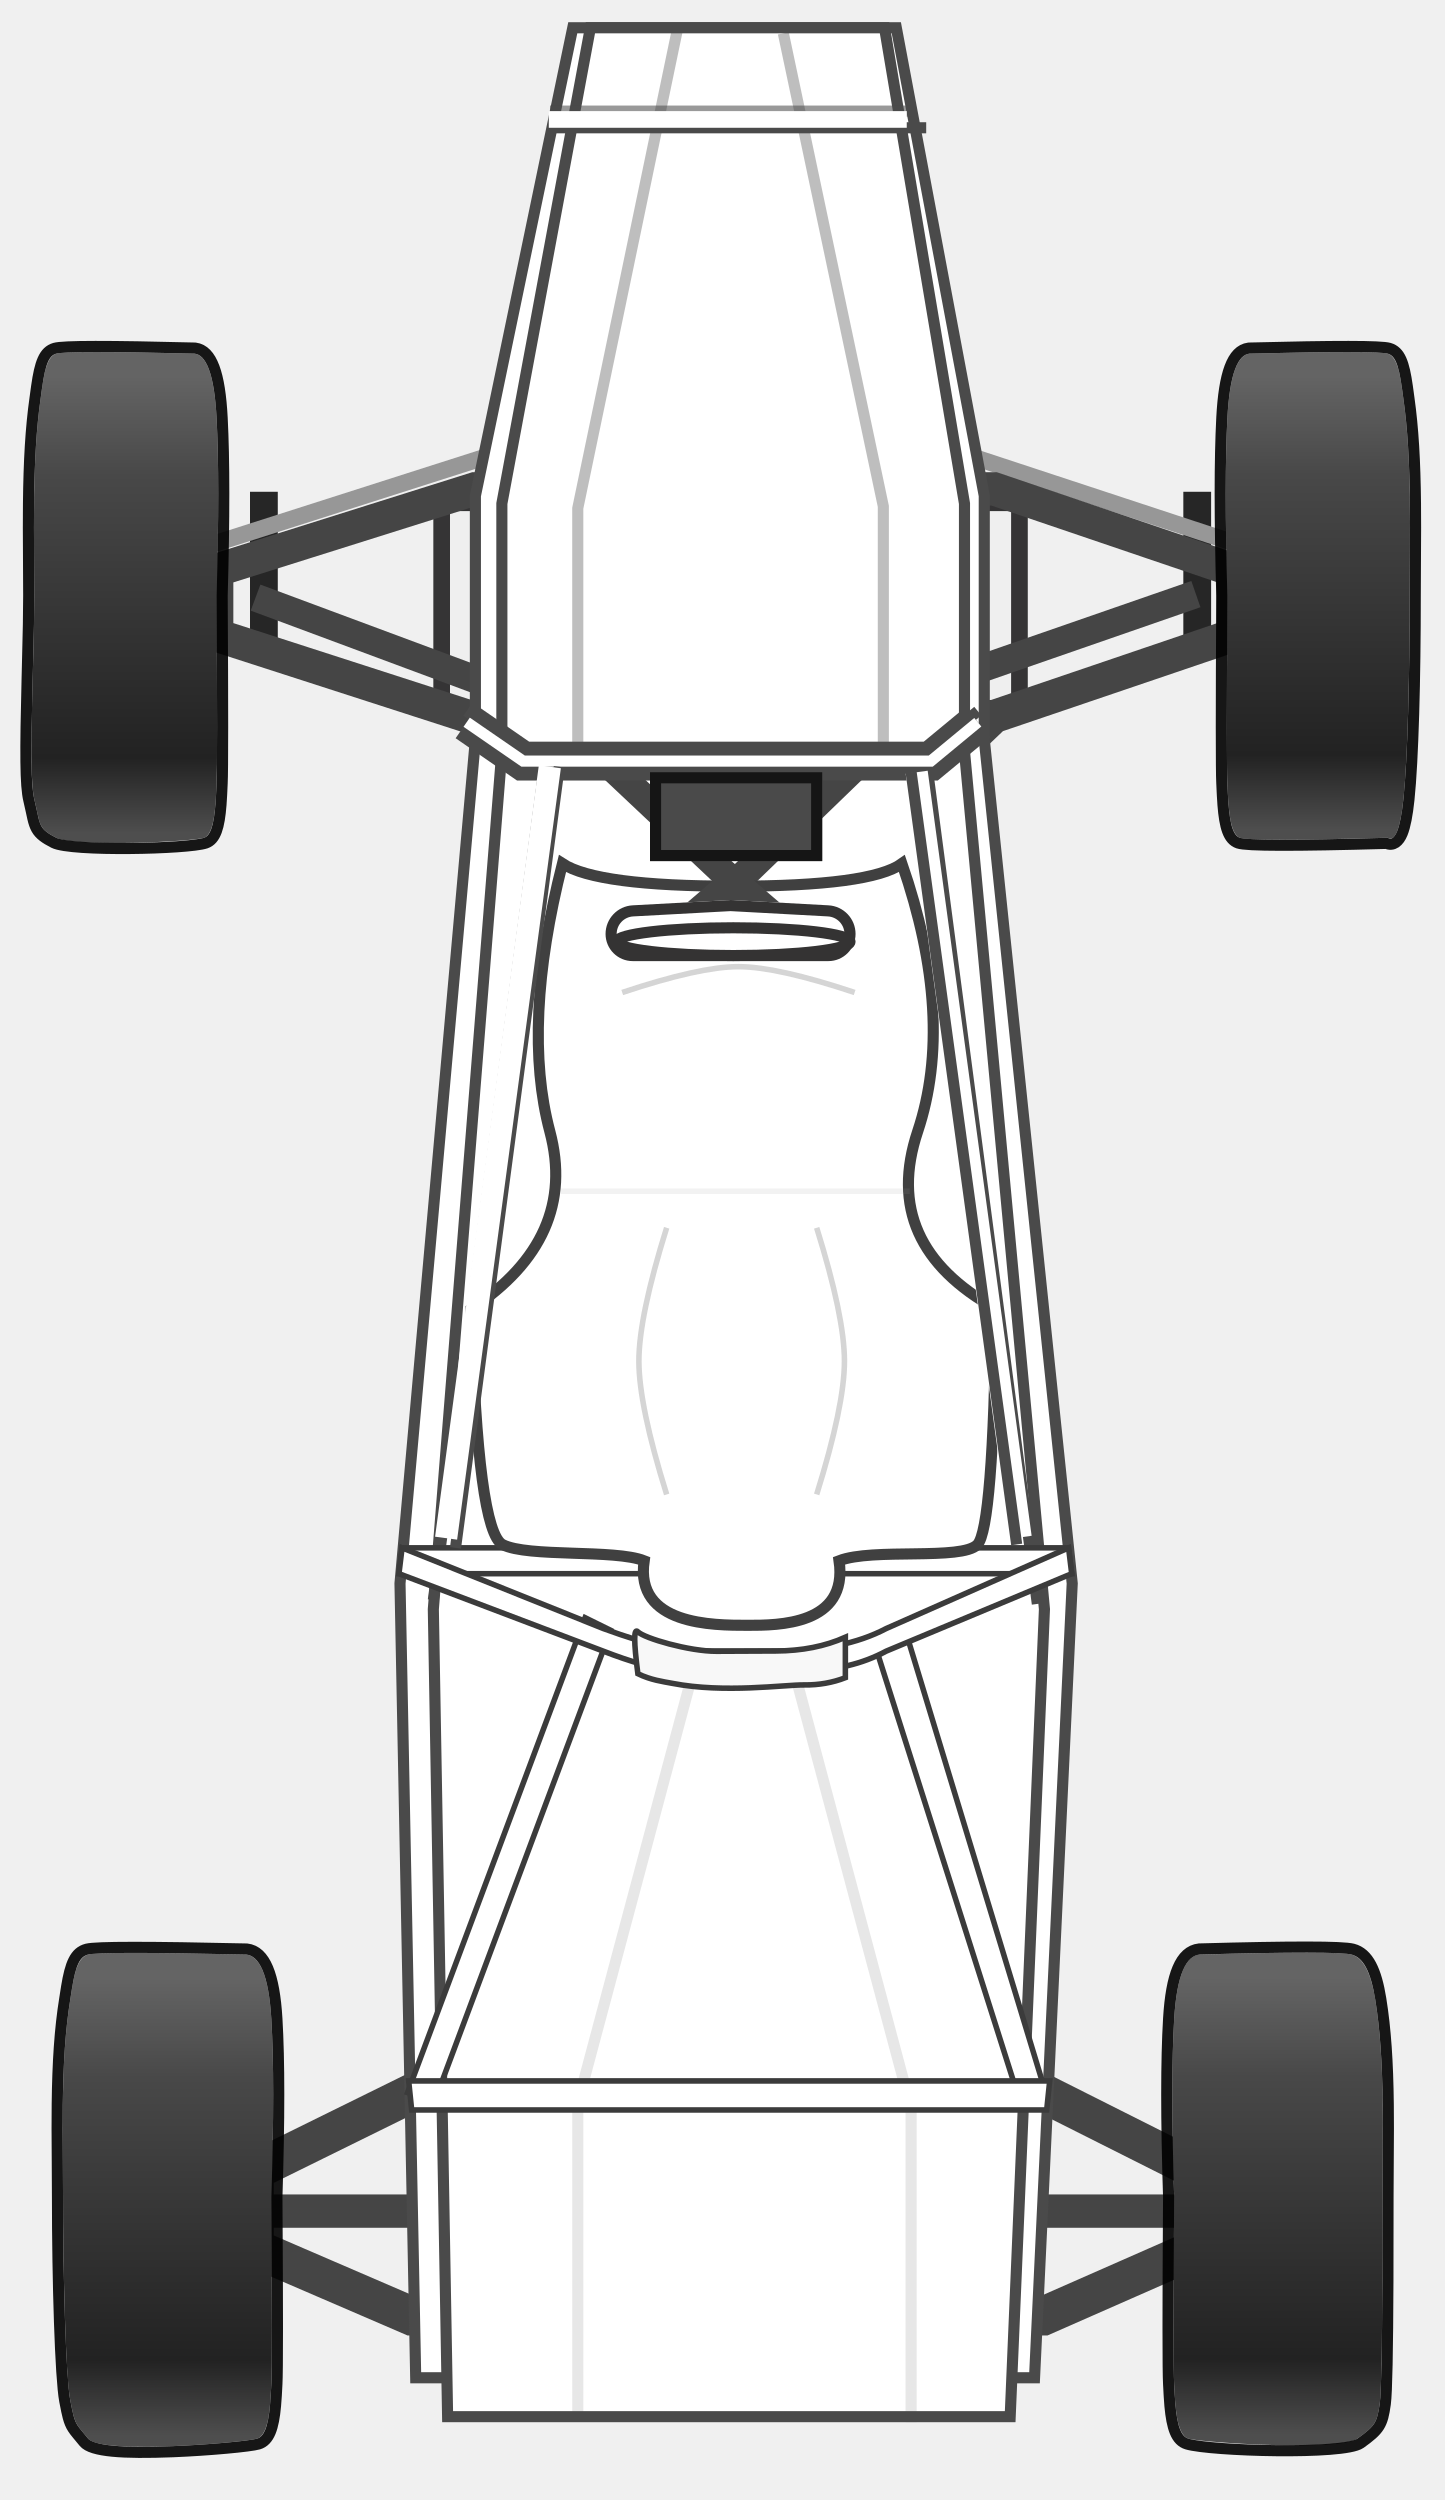
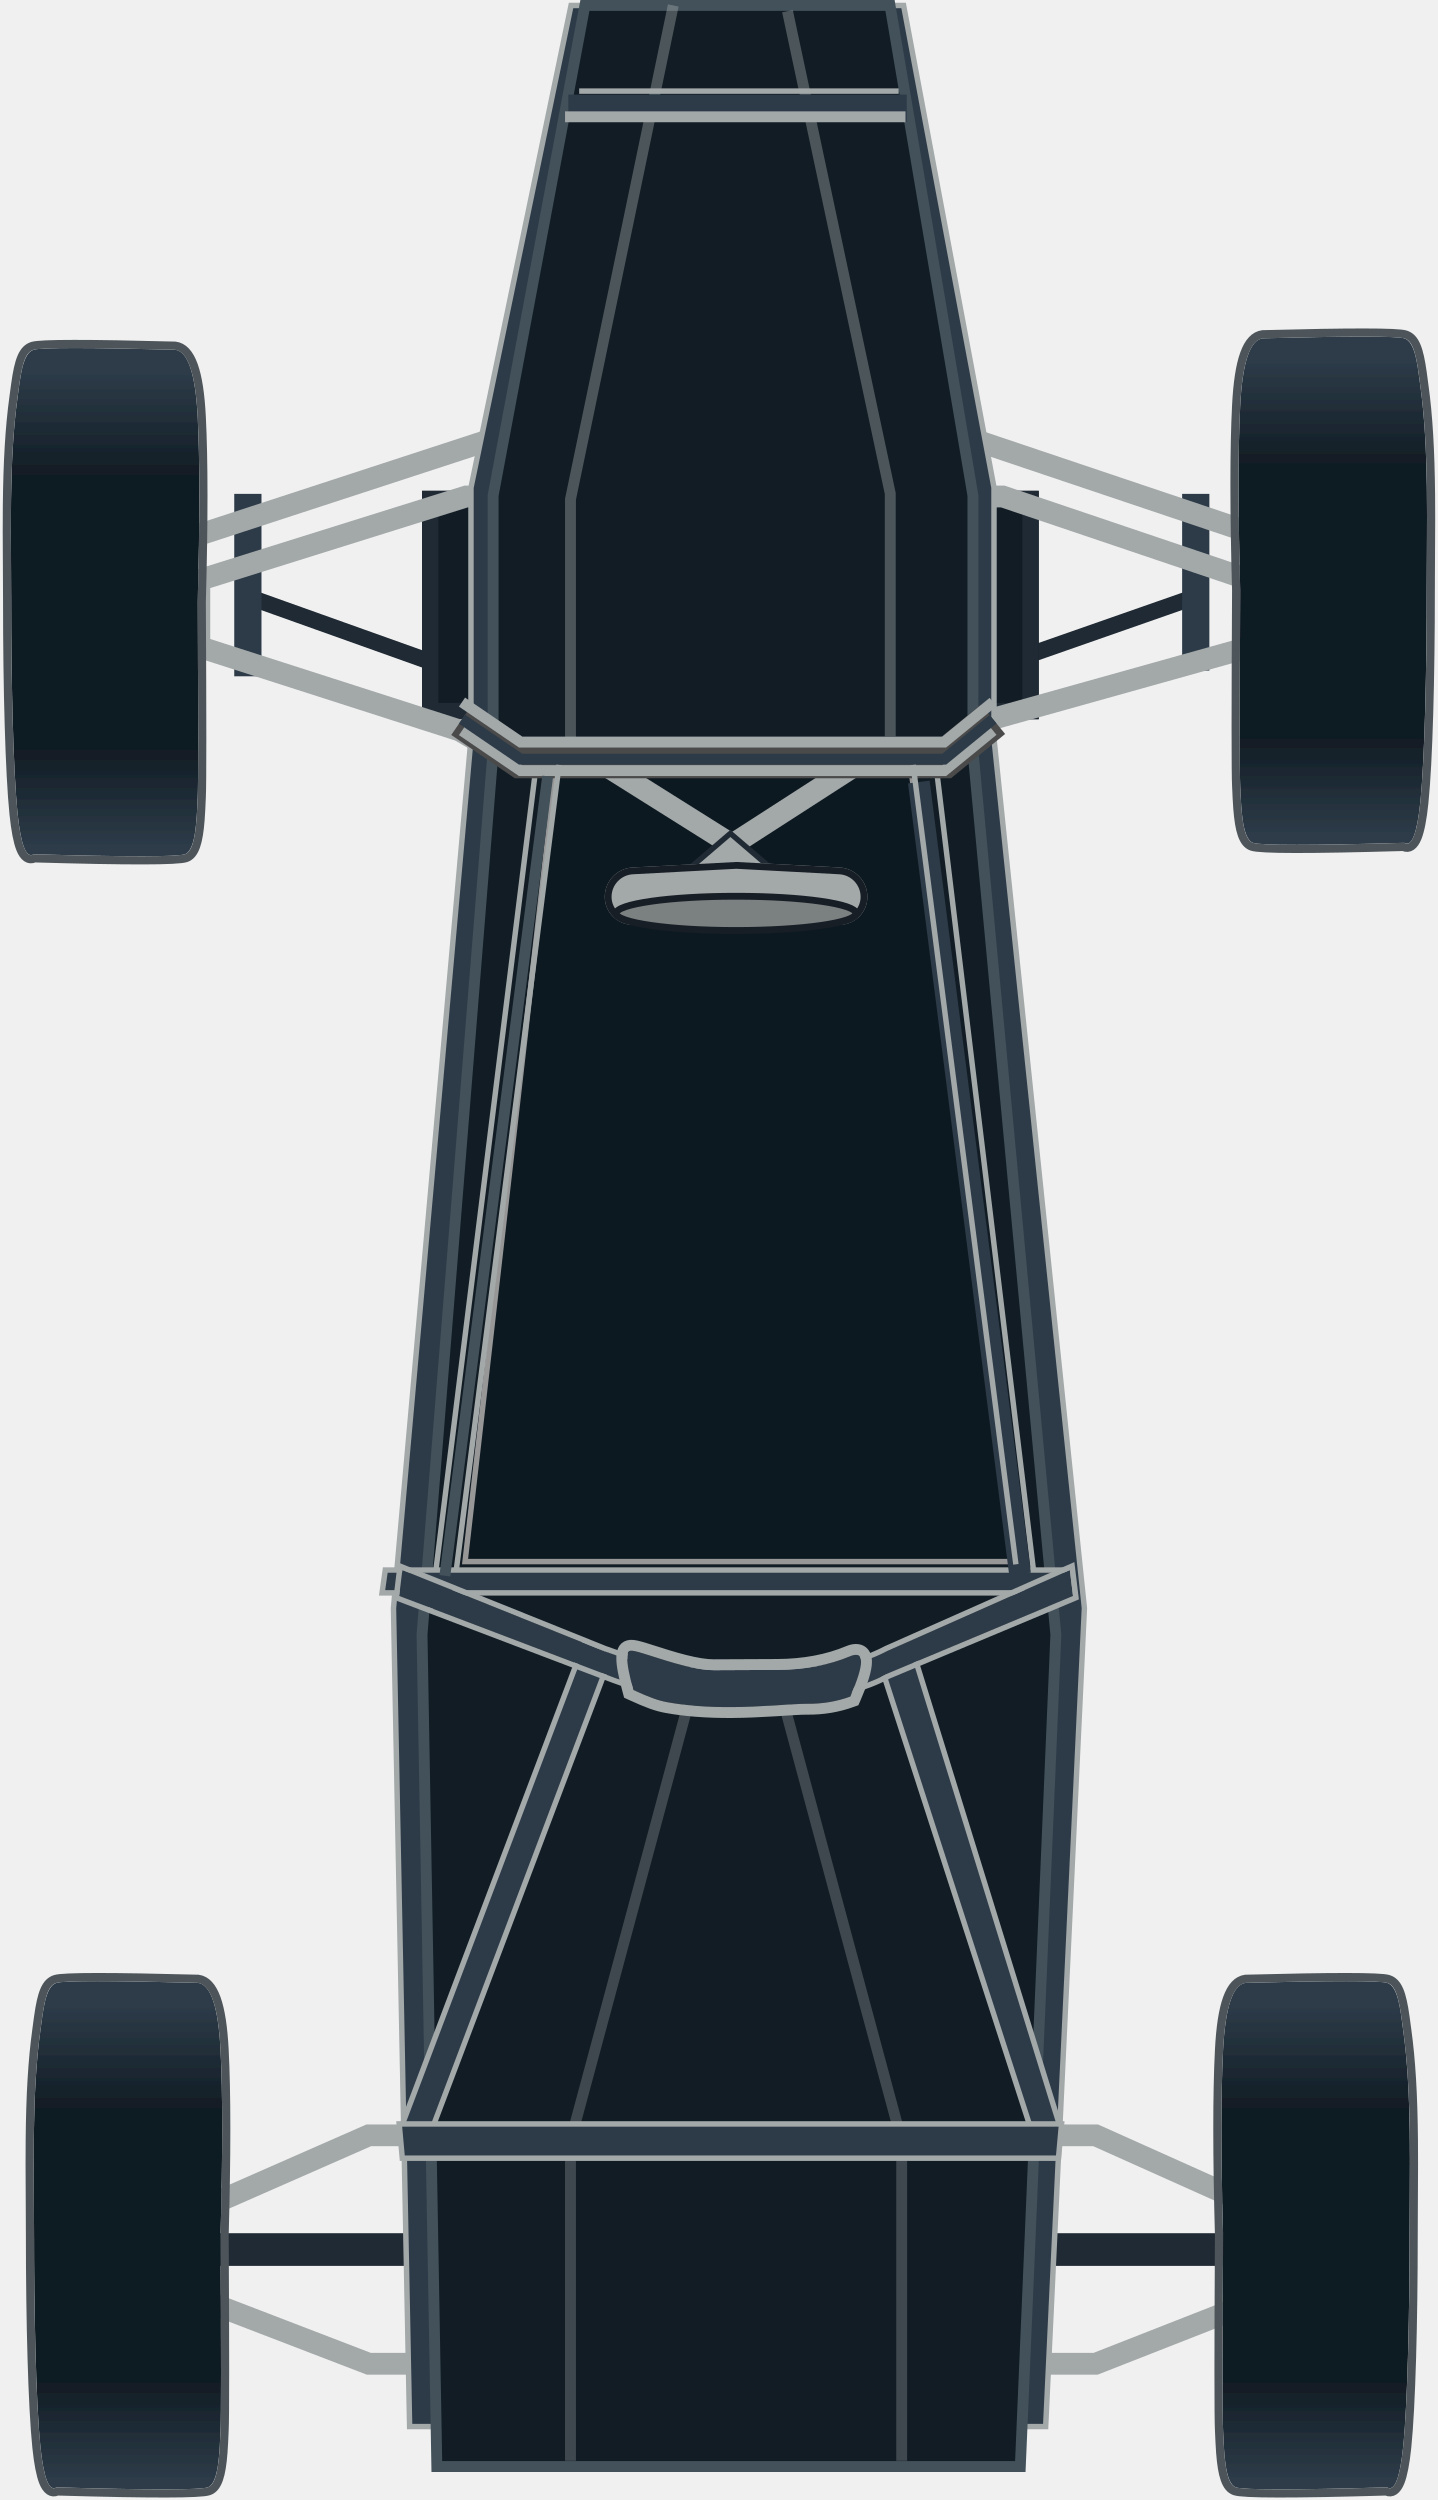
- <svg xmlns="http://www.w3.org/2000/svg" xmlns:xlink="http://www.w3.org/1999/xlink" width="260px" height="450px" viewBox="0 0 260 450" version="1.1">
+ <svg xmlns="http://www.w3.org/2000/svg" xmlns:xlink="http://www.w3.org/1999/xlink" width="264px" height="459px" viewBox="0 0 264 459" version="1.1">
  <defs>
-     <rect id="path-1" x="78" y="89" width="107" height="40" />
-     <rect id="path-2" x="117" y="139" width="31" height="16" />
+     <rect id="path-1" x="75.484" y="89.113" width="113.226" height="41.935" />
+     <polygon id="path-2" points="99.597 139.435 165.645 139.435 185.565 286.21 82.823 286.21 93.083 196.429" />
    <linearGradient x1="50%" y1="5.014%" x2="50%" y2="97.844%" id="linearGradient-3">
-       <stop stop-color="#646464" offset="0%" />
-       <stop stop-color="#484848" offset="21.837%" />
-       <stop stop-color="#222222" offset="83.46%" />
-       <stop stop-color="#4E4E4E" offset="100%" />
+       <stop stop-color="#2D3B48" offset="0%" />
+       <stop stop-color="#111C24" offset="21.837%" />
+       <stop stop-color="#111C24" offset="79.514%" />
+       <stop stop-color="#2D3B48" offset="100%" />
    </linearGradient>
-     <path d="M10.129,63.655 C8.13,64.241 7.765,68.492 7.3,71.788 C5.729,82.911 6.168,95.875 6.168,107.228 C6.168,118.815 5.036,139.181 6.168,143.829 C7.3,148.476 6.734,149.057 10.129,150.8 C13.524,152.543 34.685,151.498 36.725,150.8 C38.765,150.102 38.818,144.218 38.989,140.924 C39.103,138.728 39.103,127.495 38.989,107.228 C39.375,93.37 39.375,82.719 38.989,75.274 C38.602,67.83 37.282,63.957 35.028,63.655 C19.761,63.264 11.462,63.264 10.129,63.655 Z" id="path-4" />
-     <path d="M249.784,63.655 C251.783,64.241 252.148,68.492 252.614,71.788 C254.185,82.911 253.745,95.875 253.745,107.228 C253.745,118.815 253.47,135.695 252.614,143.829 C252.043,149.251 251.1,151.575 249.784,150.8 C233.413,151.266 224.548,151.266 223.188,150.8 C221.148,150.102 221.096,144.218 220.925,140.924 C220.811,138.728 220.811,127.495 220.925,107.228 C220.538,93.37 220.538,82.719 220.925,75.274 C221.311,67.83 222.632,63.957 224.886,63.655 C240.152,63.264 248.452,63.264 249.784,63.655 Z" id="path-5" />
-     <path d="M15.871,351.816 C13.587,352.402 13.17,356.653 12.638,359.95 C10.843,371.072 11.345,384.036 11.345,395.389 C11.345,406.976 11.752,427.342 12.638,431.99 C13.524,436.638 13.524,436.057 15.871,438.962 C18.217,441.866 43.951,439.652 46.257,438.962 C48.563,438.271 48.648,432.38 48.843,429.085 C48.973,426.889 48.973,415.657 48.843,395.389 C49.285,381.531 49.285,370.88 48.843,363.435 C48.401,355.991 46.893,352.118 44.317,351.816 C26.876,351.425 17.393,351.425 15.871,351.816 Z" id="path-6" />
-     <path d="M243.27,351.816 C245.94,352.502 247.019,356.653 247.551,359.95 C249.346,371.072 248.844,384.036 248.844,395.389 C248.844,406.976 248.844,429.085 248.362,432.571 C247.881,436.057 247.551,436.638 244.319,438.962 C241.086,441.285 216.262,439.659 213.932,438.962 C211.602,438.264 211.542,432.38 211.346,429.085 C211.216,426.889 211.216,415.657 211.346,395.389 C210.904,381.531 210.904,370.88 211.346,363.435 C211.788,355.991 213.296,352.118 215.872,351.816 C232.357,351.359 241.49,351.359 243.27,351.816 Z" id="path-7" />
-     <path d="M113.882,162.957 L131.5,162 L149.118,162.957 L149.118,162.957 C151.856,163.106 154,165.369 154,168.111 L154,168.111 L154,168.111 C154,170.811 151.811,173 149.111,173 L113.889,173 L113.889,173 C111.189,173 109,170.811 109,168.111 L109,168.111 L109,168.111 C109,165.369 111.144,163.106 113.882,162.957 Z" id="path-8" />
+     <path d="M255.809,61.118 C257.894,61.741 258.275,66.259 258.76,69.763 C260.399,81.584 259.941,95.364 259.941,107.43 C259.941,119.746 259.653,137.687 258.76,146.332 C258.165,152.095 257.182,154.565 255.809,153.742 C238.733,154.237 229.485,154.237 228.067,153.742 C225.939,153 225.884,146.746 225.706,143.245 C225.587,140.91 225.587,128.972 225.706,107.43 C225.302,92.701 225.302,81.38 225.706,73.468 C226.109,65.556 227.486,61.439 229.838,61.118 C245.762,60.703 254.419,60.703 255.809,61.118 Z" id="path-4" />
+     <filter x="-4.3%" y="-1.6%" width="108.7%" height="103.2%" filterUnits="objectBoundingBox" id="filter-5">
+       <feGaussianBlur stdDeviation="0" in="SourceGraphic" />
+     </filter>
+     <path d="M252.664,363.054 C254.749,363.677 255.13,368.194 255.615,371.698 C257.254,383.52 256.796,397.299 256.796,409.365 C256.796,421.681 256.508,439.623 255.615,448.267 C255.02,454.031 254.036,456.501 252.664,455.677 C235.588,456.172 226.34,456.172 224.922,455.677 C222.794,454.935 222.739,448.682 222.561,445.18 C222.442,442.846 222.442,430.907 222.561,409.365 C222.157,394.636 222.157,383.316 222.561,375.403 C222.964,367.491 224.341,363.375 226.692,363.054 C242.617,362.638 251.274,362.638 252.664,363.054 Z" id="path-6" />
+     <filter x="-4.3%" y="-1.6%" width="108.7%" height="103.2%" filterUnits="objectBoundingBox" id="filter-7">
+       <feGaussianBlur stdDeviation="0" in="SourceGraphic" />
+     </filter>
+     <path d="M30.406,63.215 C32.491,63.838 32.871,68.356 33.357,71.86 C34.996,83.681 34.538,97.46 34.538,109.527 C34.538,121.843 34.25,139.784 33.357,148.429 C32.762,154.192 31.778,156.662 30.406,155.839 C13.33,156.333 4.082,156.333 2.664,155.839 C0.536,155.097 0.481,148.843 0.303,145.341 C0.184,143.007 0.184,131.069 0.303,109.527 C-0.101,94.798 -0.101,83.477 0.303,75.565 C0.706,67.652 2.083,63.536 4.434,63.215 C20.359,62.799 29.016,62.799 30.406,63.215 Z" id="path-8" />
+     <filter x="-4.3%" y="-1.6%" width="108.7%" height="103.2%" filterUnits="objectBoundingBox" id="filter-9">
+       <feGaussianBlur stdDeviation="0" in="SourceGraphic" />
+     </filter>
+     <path d="M34.599,363.054 C36.685,363.677 37.065,368.194 37.551,371.698 C39.19,383.52 38.731,397.299 38.731,409.365 C38.731,421.681 38.444,439.623 37.551,448.267 C36.956,454.031 35.972,456.501 34.599,455.677 C17.523,456.172 8.276,456.172 6.857,455.677 C4.729,454.935 4.675,448.682 4.496,445.18 C4.377,442.846 4.377,430.907 4.496,409.365 C4.093,394.636 4.093,383.316 4.496,375.403 C4.899,367.491 6.277,363.375 8.628,363.054 C24.552,362.638 33.209,362.638 34.599,363.054 Z" id="path-10" />
+     <filter x="-4.3%" y="-1.6%" width="108.7%" height="103.2%" filterUnits="objectBoundingBox" id="filter-11">
+       <feGaussianBlur stdDeviation="0" in="SourceGraphic" />
+     </filter>
+     <path d="M71.868,287.258 L108.866,302.13 C113.322,303.757 116.712,304.802 119.038,305.264 C122.489,305.951 126.035,306.294 129.677,306.294 C140.66,306.294 134.752,306.294 140.66,306.294 C148.896,306.294 155.64,304.906 160.893,302.13 L194.422,287.258 L195,292.017 L160.893,306.294 C156.477,308.674 151.467,309.863 145.863,309.863 C142.171,309.863 131.118,310.896 121.584,309.863 C118.293,309.507 114.053,308.317 108.866,306.294 L71.29,292.017 L71.868,287.258 Z" id="path-12" />
+     <path d="M114.15,158.267 L133.145,157.258 L152.14,158.267 L152.14,158.267 C155.009,158.42 157.258,160.791 157.258,163.665 L157.258,163.665 L157.258,163.665 C157.258,166.496 154.963,168.79 152.133,168.79 L114.158,168.79 L114.158,168.79 C111.327,168.79 109.032,166.496 109.032,163.665 L109.032,163.665 L109.032,163.665 C109.032,160.791 111.281,158.42 114.15,158.267 Z" id="path-13" />
+     <path d="M129.092,305.648 C134.367,305.624 134.45,305.624 140.687,305.595 C145.682,305.572 150.157,304.742 154.113,303.082 C156.75,301.975 156.75,304.445 154.113,310.491 C151.607,311.406 148.963,311.843 146.18,311.812 C142.282,311.769 130.614,313.376 120.549,311.529 C118.62,311.185 116.82,310.439 114.274,309.274 C112.991,304.567 112.845,302.167 113.836,302.075 C115.323,301.935 123.818,305.672 129.092,305.648 Z" id="path-14" />
  </defs>
  <g id="Page-1" stroke="none" stroke-width="1" fill="none" fill-rule="evenodd">
-     <g id="Rectangle">
-       <use fill="#EFEFEF" fill-rule="evenodd" xlink:href="#path-1" />
-       <rect stroke="#353435" stroke-width="3" x="79.5" y="90.5" width="104" height="37" />
+     <g id="Car-Dark-II" transform="translate(2, 1)">
+       <polyline id="Path-3" stroke="#202A34" stroke-width="3" points="85.968 123.71 56.677 113.249 41.935 107.984" />
+       <path d="M177.177,122.661 L219.113,107.984 L177.177,122.661 Z" id="Path-3" stroke="#202A34" stroke-width="3" />
+       <g id="Rectangle">
+         <use fill="#111C24" fill-rule="evenodd" xlink:href="#path-1" />
+         <rect stroke="#202A34" stroke-width="3" x="76.984" y="90.613" width="110.226" height="38.935" />
+       </g>
+       <path d="M43.508,89.673 L43.508,123.169" id="Path-3" stroke="#2D3B48" stroke-width="5" />
+       <path d="M217.54,89.674 L217.54,122.12" id="Path-3" stroke="#2D3B48" stroke-width="5" />
+       <polyline id="Path-7" stroke="#A3A8A9" stroke-width="4" points="30.403 98.548 133.074 65 232.742 98.548" />
+       <polygon id="Path-2" stroke="#A3A8A9" stroke-width="4" points="34.597 105.504 83.569 90.161 182.111 90.161 227.5 105.504 227.5 117.777 180.065 131.048 174.347 140.484 94.916 140.484 82.375 133.12 34.597 117.777" />
+       <path d="M23.065,412.016 L232.742,412.016" id="Path-5" stroke="#202A34" stroke-width="6" />
+       <polygon id="Path-4" stroke="#A3A8A9" stroke-width="4" points="32.5 405.635 65.699 391.048 199.159 391.048 231.694 405.635 231.694 412.328 231.694 420.221 199.159 432.984 65.699 432.984 32.5 420.221 32.5 412.32" />
+       <polygon id="Path-6" stroke="#A3A8A9" fill="#2D3B48" points="102.845 0 84.469 88.529 84.469 110.341 84.469 134.664 70.242 294.266 73.206 444.516 189.983 444.516 197.097 294.266 189.793 224.032 189.353 219.805 180.499 134.664 180.499 88.529 163.901 0" />
+       <polygon id="Path-6" stroke="#42515A" stroke-width="2" fill="#111C24" points="105.392 0 88.535 89.991 88.535 136.887 75.484 299.124 78.203 451.855 185.329 451.855 191.855 299.124 176.629 136.887 176.629 89.991 161.403 0" />
+       <g id="Rectangle-6">
+         <use fill-opacity="0.3" fill="#06121B" fill-rule="evenodd" xlink:href="#path-2" />
+         <path stroke="#979797" stroke-width="1" d="M100.043,139.935 L83.383,285.71 L184.992,285.71 L165.208,139.935 L100.043,139.935 Z" />
+       </g>
+       <polyline id="Path" stroke="#A3A8A9" stroke-width="4" points="109.032 139.435 132.396 154.113 155.161 139.435" />
+       <polyline id="Path-12" stroke="#A3A8A9" stroke-width="2" opacity="0.409" points="121.613 0 102.742 90.655 102.742 136.29" />
+       <polyline id="Path-12" stroke="#A3A8A9" stroke-width="2" opacity="0.409" transform="translate(152.0161, 67.62097) scale(-1, 1) translate(-152.0161, -67.62097) " points="161.452 1.048 142.581 89.611 142.581 134.194" />
+       <polyline id="Path-12" stroke="#A3A8A9" stroke-width="2" opacity="0.313" points="124.758 310.323 102.742 392.07 102.742 450.806" />
+       <polyline id="Path-12" stroke="#A3A8A9" stroke-width="2" opacity="0.313" transform="translate(152.5403, 380.5645) scale(-1, 1) translate(-152.5403, -380.5645) " points="163.548 310.323 141.532 392.07 141.532 450.806" />
+       <path d="M104.839,18.871 L161.976,18.871" id="Line" stroke="#2D3B48" stroke-width="5" stroke-linecap="square" />
+       <path d="M104.839,15.726 L162.5,15.726" id="Line" stroke="#A3A8A9" stroke-linecap="square" />
+       <path d="M102.742,20.444 L163.25,20.444" id="Line" stroke="#A3A8A9" stroke-width="2" stroke-linecap="square" />
+       <path d="M169.839,139.435 L188.185,290.927" id="Path-9" stroke="#A3A8A9" />
+       <path d="M96.452,139.435 L77.056,295.121" id="Path-9" stroke="#A3A8A9" />
+       <polyline id="Path-8" stroke="#4A4A4A" stroke-width="7" points="82.823 131.048 93.589 138.387 171.35 138.387 180.323 131.048" />
+       <polyline id="Path-8" stroke="#A3A8A9" stroke-width="2" points="82.823 133.145 93.589 140.484 171.35 140.484 180.323 133.145" />
+       <polyline id="Path-8" stroke="#A3A8A9" stroke-width="2" points="82.823 127.903 93.589 135.242 171.35 135.242 180.323 127.903" />
+       <polyline id="Path-8" stroke="#2D3B48" stroke-width="2" points="82.823 131.048 93.589 138.387 171.35 138.387 180.323 131.048" />
+       <g id="Wheel" filter="url(#filter-5)">
+         <use fill="url(#linearGradient-3)" fill-rule="evenodd" xlink:href="#path-4" />
+         <path stroke="#4D555A" stroke-width="1.5" d="M255.633,154.497 C238.432,154.994 229.373,154.992 227.82,154.45 C226.154,153.869 225.493,151.53 225.176,147.411 C225.133,146.848 225.097,146.259 225.063,145.579 C225.05,145.315 225.037,145.046 225.022,144.71 C225.018,144.625 224.993,144.054 224.986,143.895 C224.975,143.656 224.966,143.462 224.957,143.283 C224.837,140.926 224.837,129 224.956,107.451 C224.552,92.704 224.552,81.365 224.957,73.43 C225.379,65.139 226.841,60.77 229.818,60.368 C245.954,59.947 254.511,59.947 256.024,60.399 C257.867,60.95 258.59,63.041 259.2,67.402 C259.235,67.651 259.269,67.908 259.312,68.231 C259.328,68.351 259.4,68.896 259.42,69.042 C259.451,69.279 259.478,69.475 259.503,69.66 C260.295,75.371 260.65,81.748 260.731,89.785 C260.762,92.873 260.756,95.404 260.72,100.798 C260.698,104.231 260.691,105.634 260.691,107.43 C260.691,123.173 260.286,138.864 259.507,146.409 C259.202,149.354 258.797,151.47 258.273,152.784 C257.672,154.293 256.735,155.013 255.633,154.497 Z" />
+       </g>
+       <g id="Wheel" filter="url(#filter-7)">
+         <use fill="url(#linearGradient-3)" fill-rule="evenodd" xlink:href="#path-6" />
+         <path stroke="#4D555A" stroke-width="1.5" d="M252.488,456.433 C235.287,456.929 226.227,456.927 224.675,456.386 C223.009,455.805 222.348,453.466 222.031,449.347 C221.988,448.783 221.952,448.194 221.918,447.515 C221.905,447.25 221.892,446.982 221.877,446.646 C221.873,446.561 221.848,445.99 221.841,445.83 C221.83,445.592 221.821,445.397 221.812,445.218 C221.691,442.862 221.691,430.935 221.811,409.386 C221.407,394.639 221.407,383.301 221.812,375.365 C222.234,367.074 223.696,362.706 226.673,362.304 C242.809,361.883 251.366,361.883 252.879,362.335 C254.722,362.886 255.445,364.976 256.055,369.337 C256.089,369.586 256.124,369.843 256.167,370.166 C256.183,370.287 256.255,370.831 256.275,370.978 C256.306,371.215 256.333,371.411 256.358,371.595 C257.15,377.307 257.505,383.683 257.586,391.72 C257.616,394.808 257.611,397.34 257.575,402.733 C257.553,406.166 257.546,407.57 257.546,409.365 C257.546,425.108 257.141,440.8 256.361,448.345 C256.057,451.29 255.651,453.405 255.128,454.72 C254.527,456.228 253.59,456.948 252.488,456.433 Z" />
+       </g>
+       <g id="Wheel" filter="url(#filter-9)" transform="translate(17.29839, 109.5565) scale(-1, 1) translate(-17.29839, -109.5565) ">
+         <use fill="url(#linearGradient-3)" fill-rule="evenodd" xlink:href="#path-8" />
+         <path stroke="#4D555A" stroke-width="1.5" d="M30.23,156.594 C13.029,157.09 3.969,157.088 2.417,156.547 C0.751,155.966 0.09,153.627 -0.227,149.508 C-0.27,148.945 -0.306,148.355 -0.34,147.676 C-0.353,147.412 -0.366,147.143 -0.381,146.807 C-0.385,146.722 -0.41,146.151 -0.417,145.992 C-0.428,145.753 -0.437,145.559 -0.446,145.38 C-0.567,143.023 -0.567,131.096 -0.447,109.547 C-0.851,94.8 -0.851,83.462 -0.446,75.527 C-0.024,67.236 1.438,62.867 4.415,62.465 C20.551,62.044 29.108,62.044 30.621,62.496 C32.463,63.047 33.187,65.137 33.797,69.499 C33.831,69.747 33.866,70.005 33.909,70.327 C33.925,70.448 33.997,70.993 34.016,71.139 C34.048,71.376 34.075,71.572 34.1,71.757 C34.892,77.468 35.247,83.845 35.328,91.882 C35.358,94.97 35.353,97.501 35.317,102.895 C35.295,106.328 35.288,107.731 35.288,109.527 C35.288,125.269 34.882,140.961 34.103,148.506 C33.799,151.451 33.393,153.567 32.87,154.881 C32.269,156.39 31.332,157.109 30.23,156.594 Z" />
+       </g>
+       <g id="Wheel" filter="url(#filter-11)" transform="translate(21.49194, 409.3952) scale(-1, 1) translate(-21.49194, -409.3952) ">
+         <use fill="url(#linearGradient-3)" fill-rule="evenodd" xlink:href="#path-10" />
+         <path stroke="#4D555A" stroke-width="1.5" d="M34.424,456.433 C17.222,456.929 8.163,456.927 6.61,456.386 C4.945,455.805 4.283,453.466 3.967,449.347 C3.923,448.783 3.887,448.194 3.853,447.515 C3.84,447.25 3.828,446.982 3.813,446.646 C3.809,446.561 3.783,445.99 3.776,445.83 C3.765,445.592 3.756,445.397 3.747,445.218 C3.627,442.862 3.627,430.935 3.746,409.386 C3.342,394.639 3.342,383.301 3.747,375.365 C4.17,367.074 5.631,362.706 8.608,362.304 C24.745,361.883 33.301,361.883 34.814,362.335 C36.657,362.886 37.38,364.976 37.99,369.337 C38.025,369.586 38.06,369.843 38.103,370.166 C38.119,370.287 38.191,370.831 38.21,370.978 C38.242,371.215 38.268,371.411 38.294,371.595 C39.086,377.307 39.441,383.683 39.521,391.72 C39.552,394.808 39.546,397.34 39.511,402.733 C39.488,406.166 39.481,407.57 39.481,409.365 C39.481,425.108 39.076,440.8 38.297,448.345 C37.993,451.29 37.587,453.405 37.063,454.72 C36.463,456.228 35.525,456.948 34.424,456.433 Z" />
+       </g>
+       <polygon id="Path-10" stroke="#A3A8A9" fill="#2D3B48" points="110.081 303.272 76.493 392.097 71.29 390.55 105.195 300.887" />
+       <polygon id="Path-10" stroke="#A3A8A9" fill="#2D3B48" points="159.355 303.702 187.992 392.097 192.903 390.353 165.198 300.887" />
+       <polygon id="Path-10" stroke="#A3A8A9" fill="#2D3B48" points="192.335 395.242 71.859 395.242 71.29 388.952 192.903 388.952" />
+       <path d="" id="Path-13" stroke="#979797" />
+       <polygon id="Path-10" stroke="#A3A8A9" fill="#2D3B48" points="68.738 287.258 194.407 287.258 195 291.452 68.145 291.452" />
+       <g id="Path-10">
+         <use fill="#2D3B48" fill-rule="evenodd" xlink:href="#path-12" />
+         <path stroke="#A3A8A9" stroke-width="1" d="M72.055,286.794 L109.037,301.66 C113.471,303.279 116.84,304.317 119.135,304.774 C122.554,305.454 126.067,305.794 129.677,305.794 L140.66,305.794 C148.82,305.794 155.486,304.422 160.69,301.673 L194.837,286.527 L195.542,292.332 L195.193,292.478 L161.13,306.734 C156.639,309.154 151.547,310.363 145.863,310.363 C145.31,310.363 144.571,310.386 143.466,310.435 C142.918,310.459 140.607,310.568 140.069,310.593 C134.71,310.835 130.657,310.902 126.543,310.727 C124.778,310.652 123.107,310.531 121.53,310.361 C118.188,309.999 113.909,308.798 108.688,306.762 L70.747,292.345 L71.451,286.551 L72.055,286.794 Z" />
+       </g>
+       <path d="M166.694,142.581 L185.279,288" id="Path-9" stroke="#2D3B48" stroke-width="4" />
+       <path d="M165.645,139.435 L184.516,286.21" id="Path-9" stroke="#A3A8A9" />
+       <path d="M100.645,139.435 L81.774,287.258" id="Path-9" stroke="#A3A8A9" />
+       <path d="M98.548,141.532 L79.677,288.306" id="Path-9" stroke="#42515A" stroke-width="2" />
+       <polygon id="Triangle" stroke="#202A34" fill="#A3A8A9" points="132.097 152.016 139.435 158.306 124.758 158.306" />
+       <g id="Rectangle-3">
+         <use fill="#A3A8A9" fill-rule="evenodd" xlink:href="#path-13" />
+         <path stroke="#171E25" stroke-width="1.25" d="M114.184,158.892 C111.646,159.026 109.657,161.123 109.657,163.665 C109.657,166.15 111.672,168.165 114.158,168.165 L152.133,168.165 C154.618,168.165 156.633,166.15 156.633,163.665 C156.633,161.123 154.644,159.026 152.107,158.892 L133.178,157.882 L114.184,158.892 Z" />
+       </g>
+       <ellipse id="Oval" stroke="#171E25" stroke-width="1.25" fill="#7B8081" cx="133.145" cy="166.694" rx="22.016" ry="3.145" />
+       <g id="Combined-Shape">
+         <use fill="#2D3B48" fill-rule="evenodd" xlink:href="#path-14" />
+         <path stroke="#A3A8A9" stroke-width="2" d="M129.088,304.648 L140.683,304.595 C145.568,304.573 149.91,303.762 153.726,302.16 C155.655,301.35 157.091,302.092 157.091,304.104 C157.091,305.519 156.401,307.747 155.03,310.891 L154.858,311.284 L154.456,311.43 C151.841,312.385 149.077,312.845 146.169,312.812 C145.619,312.806 144.875,312.834 143.778,312.898 C143.161,312.933 140.675,313.093 140.342,313.114 C134.502,313.474 130.178,313.547 125.728,313.196 C123.844,313.047 122.057,312.822 120.373,312.513 C118.539,312.186 116.927,311.587 113.858,310.184 L113.433,309.989 L113.309,309.537 C111.787,303.951 111.624,301.277 113.743,301.079 C114.277,301.029 115.025,301.203 116.446,301.636 C116.954,301.791 119.658,302.654 120.471,302.903 C121.669,303.271 122.72,303.57 123.717,303.821 C125.878,304.367 127.668,304.655 129.088,304.648 Z" />
+       </g>
    </g>
-     <path d="M47.5,88.519 L47.5,116" id="Path-3" stroke="#262626" stroke-width="5" />
-     <path d="M215.5,88.519 L215.5,116" id="Path-3" stroke="#262626" stroke-width="5" />
-     <polyline id="Path-7" stroke="#979797" stroke-width="3" points="35 99 131.917 68 226 99" />
-     <polygon id="Path-2" stroke="#454545" stroke-width="6" points="39 102.634 85.458 88 178.941 88 222 102.634 222 114.341 178.941 128.976 171.576 136 96.223 136 84.325 128.976 39 114.341" />
-     <path d="M86.715,122.714 L46,107.571" id="Path-3" stroke="#454545" stroke-width="5" />
-     <path d="M175.082,120.88 L215.259,106.937 L175.082,120.88 Z" id="Path-3" stroke="#454545" stroke-width="5" />
-     <polygon id="Path-4" stroke="#454545" stroke-width="7" points="45.779 390.741 74.073 376.798 187.814 376.798 215.542 390.741 215.542 397.139 215.542 404.684 187.814 416.885 74.073 416.885 45.779 404.684 45.779 397.132" />
-     <path d="M45,398 L215,398" id="Path-5" stroke="#454545" stroke-width="6" />
-     <polygon id="Path-6" stroke="#4A4A4A" stroke-width="2" fill="#FFFFFF" points="103.098 5 85.57 89.244 85.57 133.146 72 285.022 74.827 428 186.215 428 193 285.022 177.168 133.146 177.168 89.244 161.336 5" />
-     <polygon id="Path-6" stroke="#4A4A4A" stroke-width="2" fill="#FFFFFF" points="106.271 5 90.336 90.638 90.336 135.266 78 289.656 80.57 435 181.832 435 188 289.656 173.607 135.266 173.607 90.638 159.215 5" />
-     <polyline id="Path" stroke="#454545" stroke-width="5" fill="#FFFFFF" points="110 138 132.286 159 154 138" />
-     <polyline id="Path-12" stroke="#4A4A4A" stroke-width="2" opacity="0.356" points="122 5 104 91.471 104 135" />
-     <polyline id="Path-12" stroke="#4A4A4A" stroke-width="2" opacity="0.356" transform="translate(150, 70) scale(-1, 1) translate(-150, -70) " points="159 6 141 91.14 141 134" />
-     <polyline id="Path-12" stroke="#4A4A4A" stroke-width="2" opacity="0.133" points="125 300 104 378.556 104 435" />
-     <polyline id="Path-12" stroke="#4A4A4A" stroke-width="2" opacity="0.133" transform="translate(153.5, 368.5) scale(-1, 1) translate(-153.5, -368.5) " points="164 301 143 379.556 143 436" />
-     <path d="M100,23 L165.716,23" id="Line" stroke="#4A4A4A" stroke-width="2" stroke-linecap="square" />
-     <path d="M100,20 L163,20" id="Line" stroke-opacity="0.559" stroke="#4A4A4A" stroke-width="2" stroke-linecap="square" />
-     <path d="M100.284,21.5 L161.716,21.5" id="Line" stroke="#FFFFFF" stroke-width="3" stroke-linecap="square" />
-     <path d="M167,139 L186.722,288.708" id="Path-9" stroke="#4A4A4A" stroke-width="2" />
-     <path d="M98,138 L78,288" id="Path-9" stroke="#4A4A4A" stroke-width="2" />
-     <polyline id="Path-8" stroke="#4A4A4A" stroke-width="7" points="84 130 94.16 137 167.534 137 176 130" />
-     <polyline id="Path-8" stroke="#4A4A4A" stroke-width="2" points="84 132 94.16 139 167.534 139 176 132" />
-     <polyline id="Path-8" stroke="#4A4A4A" stroke-width="2" points="84 128 94.16 135 167.534 135 176 128" />
-     <polyline id="Path-8" stroke="#FFFFFF" stroke-width="2" points="84 130 94.16 137 167.534 137 176 130" />
-     <g id="Rectangle-2">
-       <use fill="#4A4A4A" fill-rule="evenodd" xlink:href="#path-2" />
-       <rect stroke-opacity="0.714" stroke="#000000" stroke-width="2" x="118" y="140" width="29" height="14" />
-     </g>
-     <g id="Wheel">
-       <use fill="url(#linearGradient-3)" fill-rule="evenodd" xlink:href="#path-4" />
-       <path stroke-opacity="0.908" stroke="#000000" stroke-width="2" d="M9.848,62.695 C11.341,62.257 19.509,62.257 35.053,62.655 L35.16,62.664 C38.138,63.063 39.575,67.278 39.987,75.222 C40.376,82.698 40.376,93.373 39.989,107.222 C40.103,127.533 40.103,138.749 39.987,140.976 C39.979,141.144 39.97,141.326 39.96,141.55 C39.953,141.7 39.928,142.237 39.925,142.317 C39.91,142.634 39.898,142.887 39.885,143.136 C39.853,143.778 39.818,144.335 39.776,144.868 C39.462,148.88 38.81,151.144 37.049,151.746 C33.867,152.835 12.802,153.296 9.672,151.69 C8.838,151.262 8.246,150.907 7.777,150.543 C6.721,149.724 6.283,148.897 5.907,147.281 C5.887,147.197 5.415,144.961 5.196,144.065 C4.553,141.421 4.539,135.649 4.889,121.914 C4.903,121.361 4.903,121.361 4.917,120.808 C5.109,113.325 5.168,110.423 5.168,107.228 C5.168,105.539 5.161,104.219 5.14,100.99 C5.106,95.913 5.1,93.531 5.13,90.623 C5.207,83.049 5.548,77.037 6.31,71.649 C6.334,71.475 6.359,71.291 6.39,71.069 C6.408,70.932 6.477,70.419 6.492,70.305 C6.534,70.001 6.567,69.759 6.601,69.524 C7.205,65.287 7.919,63.261 9.848,62.695 Z" />
-     </g>
-     <g id="Wheel">
-       <use fill="url(#linearGradient-3)" fill-rule="evenodd" xlink:href="#path-5" />
-       <path stroke-opacity="0.908" stroke="#000000" stroke-width="2" d="M249.561,151.807 C233.022,152.275 224.4,152.272 222.864,151.746 C221.104,151.144 220.451,148.88 220.137,144.868 C220.095,144.335 220.061,143.778 220.028,143.136 C220.015,142.887 220.003,142.634 219.989,142.317 C219.985,142.237 219.961,141.7 219.954,141.55 C219.944,141.326 219.935,141.144 219.926,140.976 C219.81,138.749 219.81,127.533 219.925,107.255 C219.538,93.373 219.538,82.698 219.926,75.222 C220.339,67.278 221.776,63.063 224.753,62.664 L224.86,62.655 C240.405,62.257 248.572,62.257 250.066,62.695 C251.995,63.261 252.709,65.287 253.313,69.524 C253.346,69.759 253.38,70.001 253.421,70.305 C253.436,70.419 253.505,70.932 253.524,71.069 C253.554,71.291 253.579,71.475 253.604,71.649 C254.365,77.037 254.706,83.049 254.783,90.623 C254.813,93.531 254.808,95.913 254.774,100.99 C254.752,104.219 254.745,105.539 254.745,107.228 C254.745,122.05 254.357,136.821 253.608,143.933 C253.314,146.731 252.92,148.745 252.405,150.014 C251.784,151.544 250.763,152.324 249.561,151.807 Z" />
-     </g>
-     <g id="Wheel">
-       <use fill="url(#linearGradient-3)" fill-rule="evenodd" xlink:href="#path-6" />
-       <path stroke-opacity="0.908" stroke="#000000" stroke-width="2" d="M15.622,350.847 C17.287,350.42 26.651,350.42 44.434,350.823 C47.715,351.208 49.372,355.461 49.841,363.376 C50.285,370.856 50.285,381.535 49.843,395.382 C49.974,415.7 49.974,426.913 49.841,429.144 C49.833,429.287 49.824,429.442 49.814,429.626 C49.806,429.786 49.775,430.362 49.773,430.41 C49.755,430.738 49.741,430.997 49.726,431.253 C49.686,431.917 49.645,432.493 49.594,433.044 C49.23,437.03 48.468,439.343 46.544,439.92 C45.107,440.35 37.57,441.055 31.118,441.309 C22.119,441.664 16.455,441.277 15.093,439.59 C14.889,439.337 14.695,439.102 14.465,438.826 C14.442,438.798 14.049,438.327 13.948,438.204 C13.568,437.745 13.34,437.449 13.137,437.138 C12.748,436.542 12.499,435.948 12.267,435.069 C12.1,434.436 11.942,433.681 11.656,432.177 C10.871,428.063 10.345,410.432 10.345,395.389 C10.345,393.701 10.337,392.381 10.313,389.152 C10.274,384.075 10.268,381.692 10.301,378.783 C10.39,371.203 10.78,365.186 11.651,359.79 C11.679,359.617 11.708,359.434 11.742,359.211 C11.763,359.074 11.842,358.562 11.86,358.448 C11.907,358.143 11.945,357.9 11.983,357.665 C12.668,353.459 13.501,351.392 15.622,350.847 Z" />
-     </g>
-     <g id="Wheel">
-       <use fill="url(#linearGradient-3)" fill-rule="evenodd" xlink:href="#path-7" />
-       <path stroke-opacity="0.908" stroke="#000000" stroke-width="2" d="M243.518,350.847 C246.334,351.57 247.727,354.762 248.538,359.79 C249.409,365.186 249.8,371.203 249.888,378.783 C249.922,381.692 249.915,384.075 249.877,389.152 C249.852,392.381 249.844,393.701 249.844,395.389 C249.844,402.35 249.84,406.137 249.822,410.685 C249.771,422.97 249.633,430.684 249.353,432.708 C248.828,436.507 248.32,437.316 244.902,439.774 C241.94,441.904 217.906,441.196 213.645,439.92 C211.707,439.339 210.947,437.028 210.589,433.04 C210.541,432.505 210.502,431.947 210.464,431.303 C210.45,431.053 210.436,430.8 210.419,430.482 C210.415,430.403 210.387,429.865 210.38,429.715 C210.368,429.492 210.358,429.311 210.348,429.144 C210.215,426.913 210.215,415.7 210.347,395.421 C209.904,381.535 209.904,370.856 210.348,363.376 C210.818,355.461 212.474,351.208 215.844,350.816 C232.534,350.354 241.595,350.354 243.518,350.847 Z" />
-     </g>
-     <polygon id="Path-10" stroke="#3B3B3B" fill="#FFFFFF" points="109.921 293.46 78.26 378.14 73.356 376.666 105.316 291.187" />
-     <polygon id="Path-10" stroke="#3B3B3B" fill="#FFFFFF" points="157.029 294.666 183.853 379.122 188.453 377.455 162.502 291.976" />
-     <polygon id="Path-10" stroke="#3B3B3B" fill="#FFFFFF" points="188.406 379.796 74.1 379.796 73.561 374.567 188.946 374.567" />
-     <path d="" id="Path-13" stroke="#979797" />
-     <polygon id="Path-10" stroke="#3B3B3B" fill="#FFFFFF" points="72.375 278.614 192.341 278.614 192.907 283.262 71.81 283.262" />
-     <path d="M72.375,278.614 L108.591,293.138 C112.953,294.727 116.272,295.747 118.549,296.199 C121.927,296.87 125.398,297.205 128.963,297.205 C139.714,297.205 133.931,297.205 139.714,297.205 C147.777,297.205 154.378,295.849 159.52,293.138 L192.341,278.614 L192.907,283.262 L159.52,297.205 C155.197,299.529 150.293,300.691 144.807,300.691 C141.193,300.691 130.374,301.7 121.041,300.691 C117.819,300.342 113.67,299.181 108.591,297.205 L71.81,283.262 L72.375,278.614 Z" id="Path-10" stroke="#3B3B3B" fill="#FFFFFF" />
-     <path d="M101.235,155.448 C105.385,158.159 115.665,159.515 132.075,159.515 C148.486,159.515 158.577,158.159 162.349,155.448 C168.763,174.039 169.706,190.113 165.179,203.669 C160.652,217.225 165.367,227.876 179.326,235.622 C178.948,261.959 177.817,276.096 175.93,278.033 C173.101,280.938 157.093,278.583 151.032,280.938 C152.73,292.557 140.021,292.557 134.622,292.557 C128.283,292.557 114.25,292.557 115.948,280.938 C110.661,278.843 95.01,280.357 90.483,278.033 C87.465,276.484 85.579,262.347 84.825,235.622 C97.651,227.101 102.367,216.45 98.972,203.669 C95.576,190.887 96.331,174.814 101.235,155.448 Z" id="Path-11" stroke="#404040" stroke-width="2" fill="#FFFFFF" />
-     <path d="M165,139 L183.712,276.71" id="Path-9" stroke="#FFFFFF" stroke-width="4" />
-     <path d="M164,139 L183,278" id="Path-9" stroke="#4A4A4A" stroke-width="2" />
-     <path d="M100.669,138.019 L81.995,278.614" id="Path-9" stroke="#4A4A4A" stroke-width="2" />
-     <path d="M98.972,138.019 L80.298,276.871" id="Path-9" stroke="#FFFFFF" stroke-width="4" />
-     <path d="M163.764,214.417 L100.952,214.417 L163.764,214.417 Z" id="Path-14" stroke="#979797" opacity="0.127" />
-     <path d="M120,221 C116.667,231.662 115,239.662 115,245 C115,250.338 116.667,258.338 120,269" id="Path-14" stroke="#979797" opacity="0.407" />
-     <path d="M152,221 C148.667,231.662 147,239.662 147,245 C147,250.338 148.667,258.338 152,269" id="Path-14" stroke="#979797" opacity="0.407" transform="translate(149.5, 245) rotate(-180) translate(-149.5, -245) " />
-     <path d="M135.241,155.407 C132.142,164.699 130.593,171.672 130.593,176.324 C130.593,180.977 132.142,187.949 135.241,197.241" id="Path-14" stroke="#979797" opacity="0.407" transform="translate(132.9167, 176.3241) rotate(-270) translate(-132.9167, -176.3241) " />
-     <polygon id="Triangle" stroke="#454545" fill="#454545" points="132 156 139 162 125 162" />
-     <g id="Rectangle-3">
-       <use fill="#FFFFFF" fill-rule="evenodd" xlink:href="#path-8" />
-       <path stroke="#343333" stroke-width="2" d="M131.5,163.001 L113.936,163.956 C111.728,164.075 110,165.9 110,168.111 C110,170.259 111.741,172 113.889,172 L149.111,172 C151.259,172 153,170.259 153,168.111 C153,165.9 151.272,164.075 149.064,163.956 L131.5,163.001 Z" />
-     </g>
-     <ellipse id="Oval" stroke="#343333" stroke-width="2" fill="#FFFFFF" cx="132" cy="169.5" rx="21" ry="2.5" />
-     <path d="M128.963,297.23 C133.854,297.206 133.931,297.206 139.714,297.178 C144.346,297.155 148.496,296.34 152.164,294.709 L152.164,301.987 C149.84,302.886 147.388,303.316 144.807,303.286 C141.193,303.243 130.374,304.822 121.041,303.007 C119.252,302.669 117.177,302.416 114.816,301.272 C114.061,295.462 114.061,292.944 114.816,293.719 C115.948,294.881 124.072,297.254 128.963,297.23 Z" id="Combined-Shape" stroke="#3B3B3B" fill="#F8F8F8" />
  </g>
</svg>
